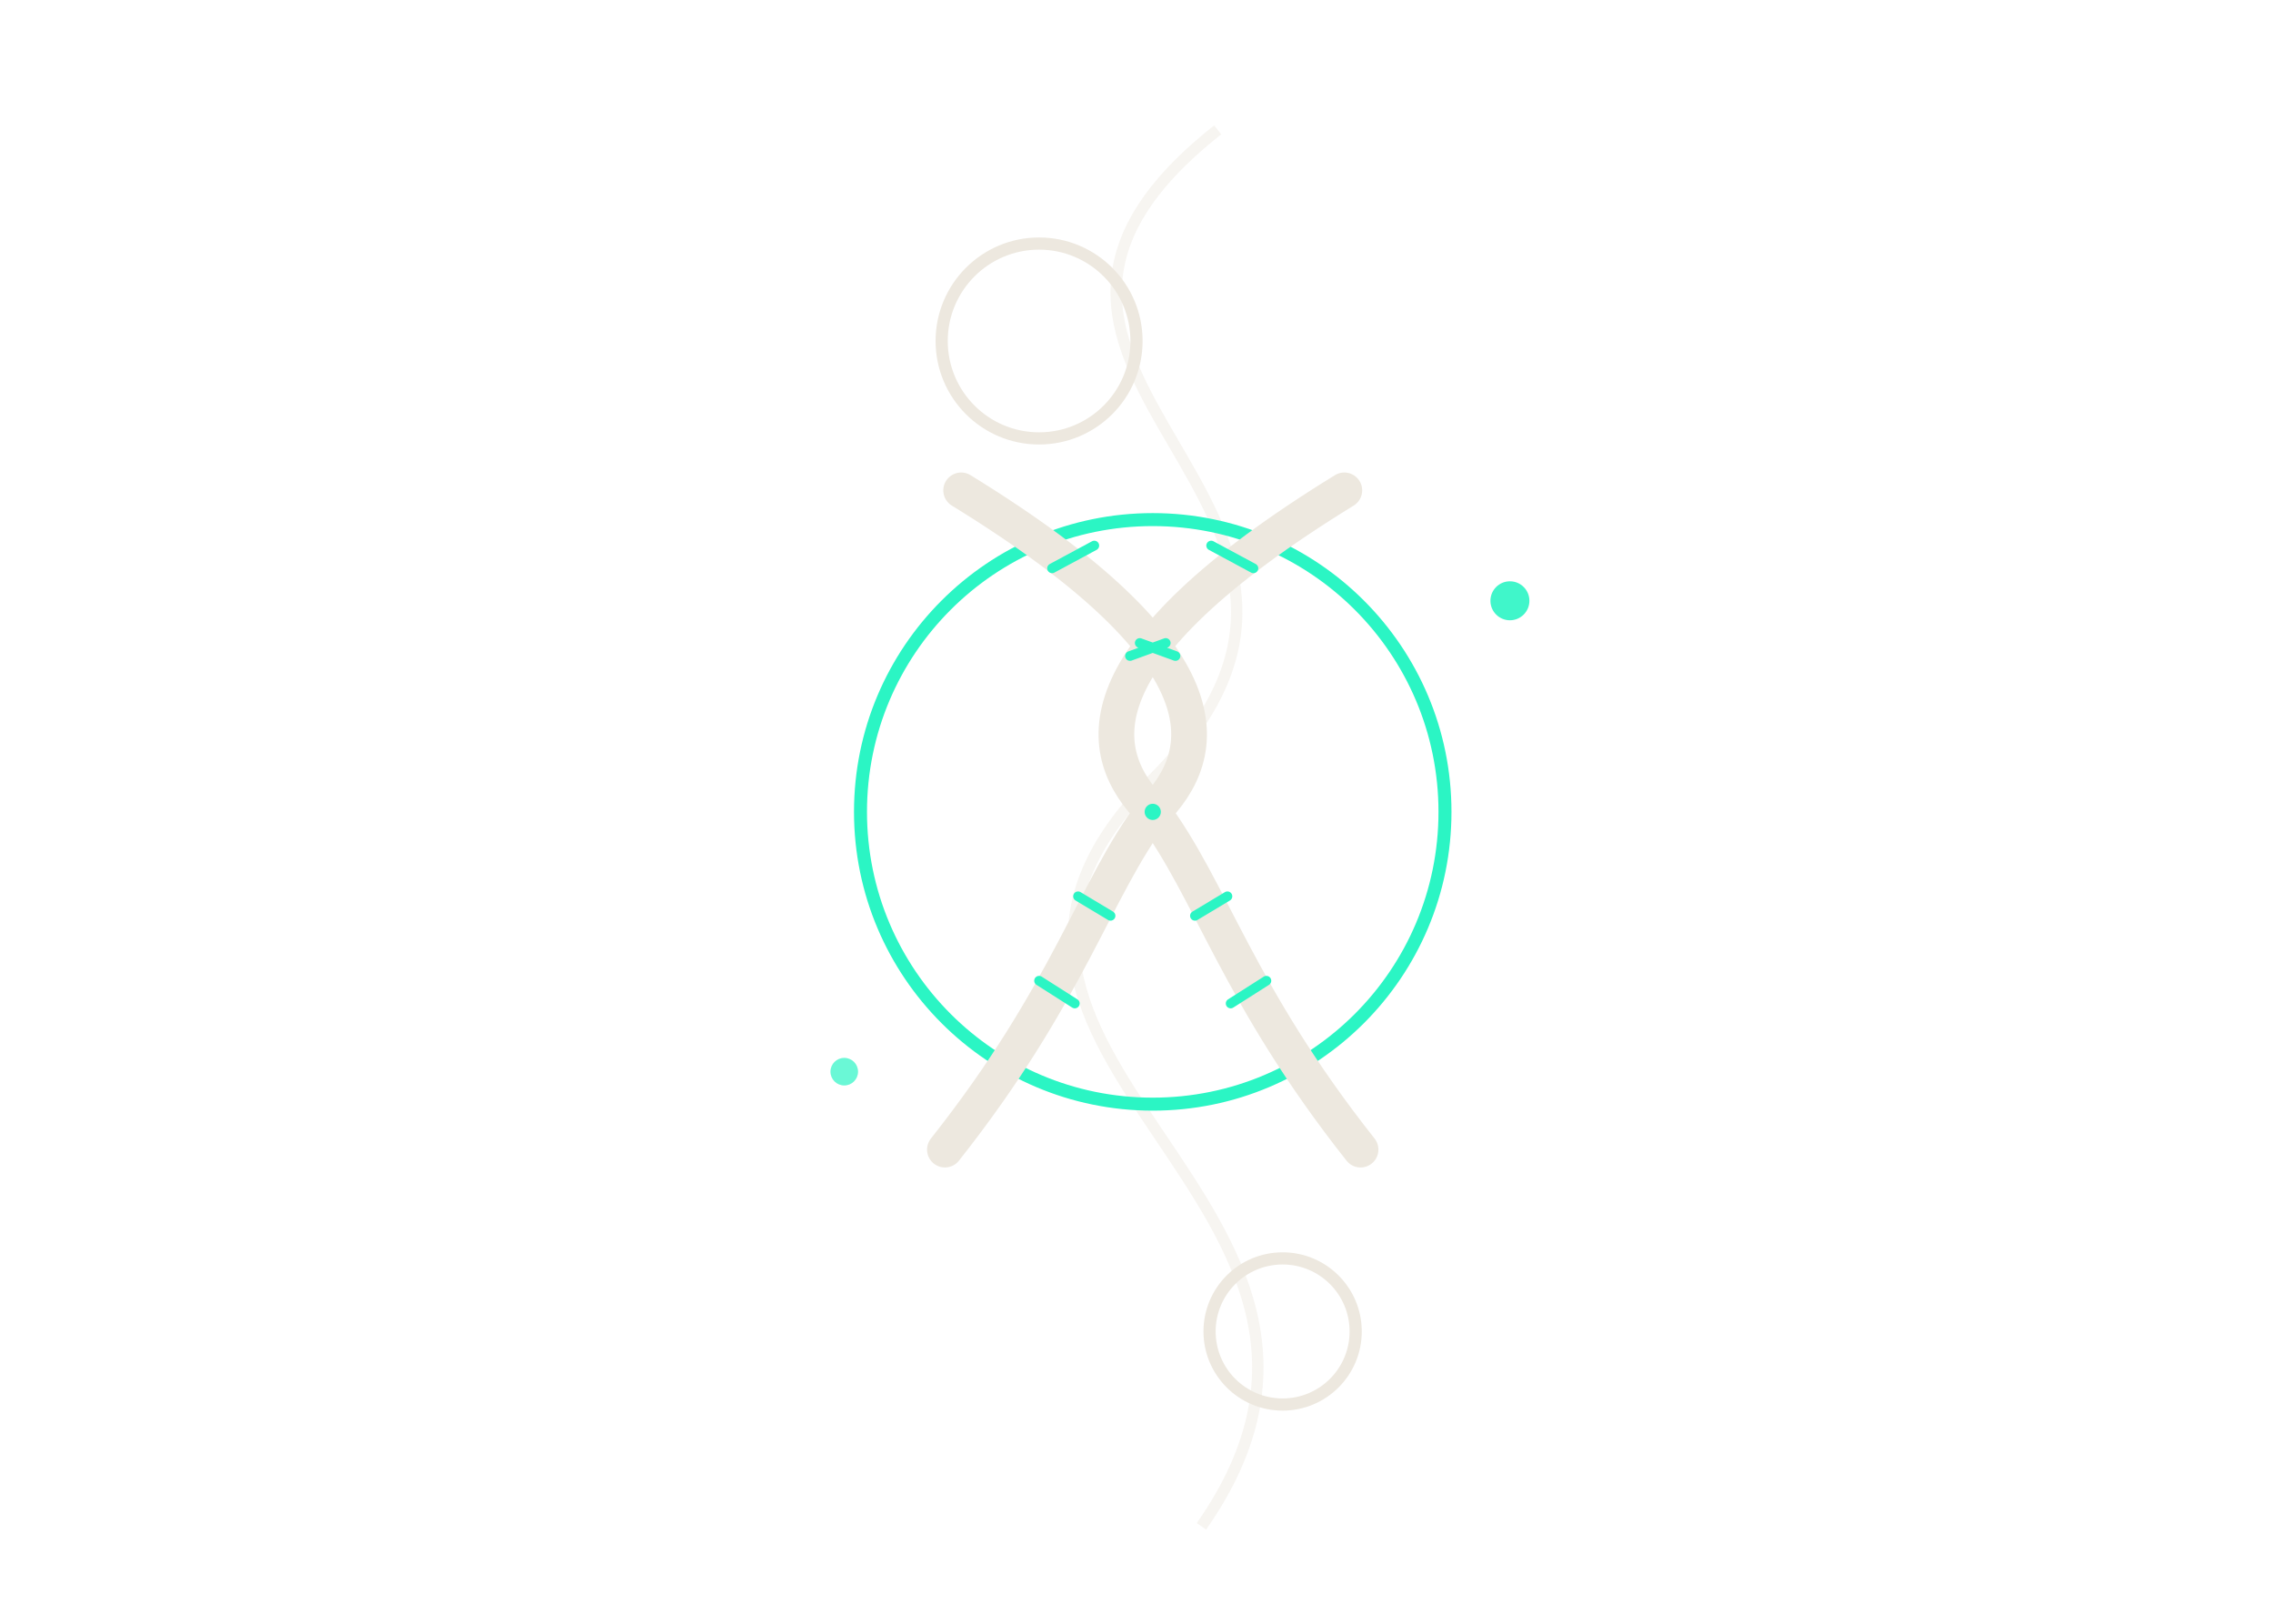
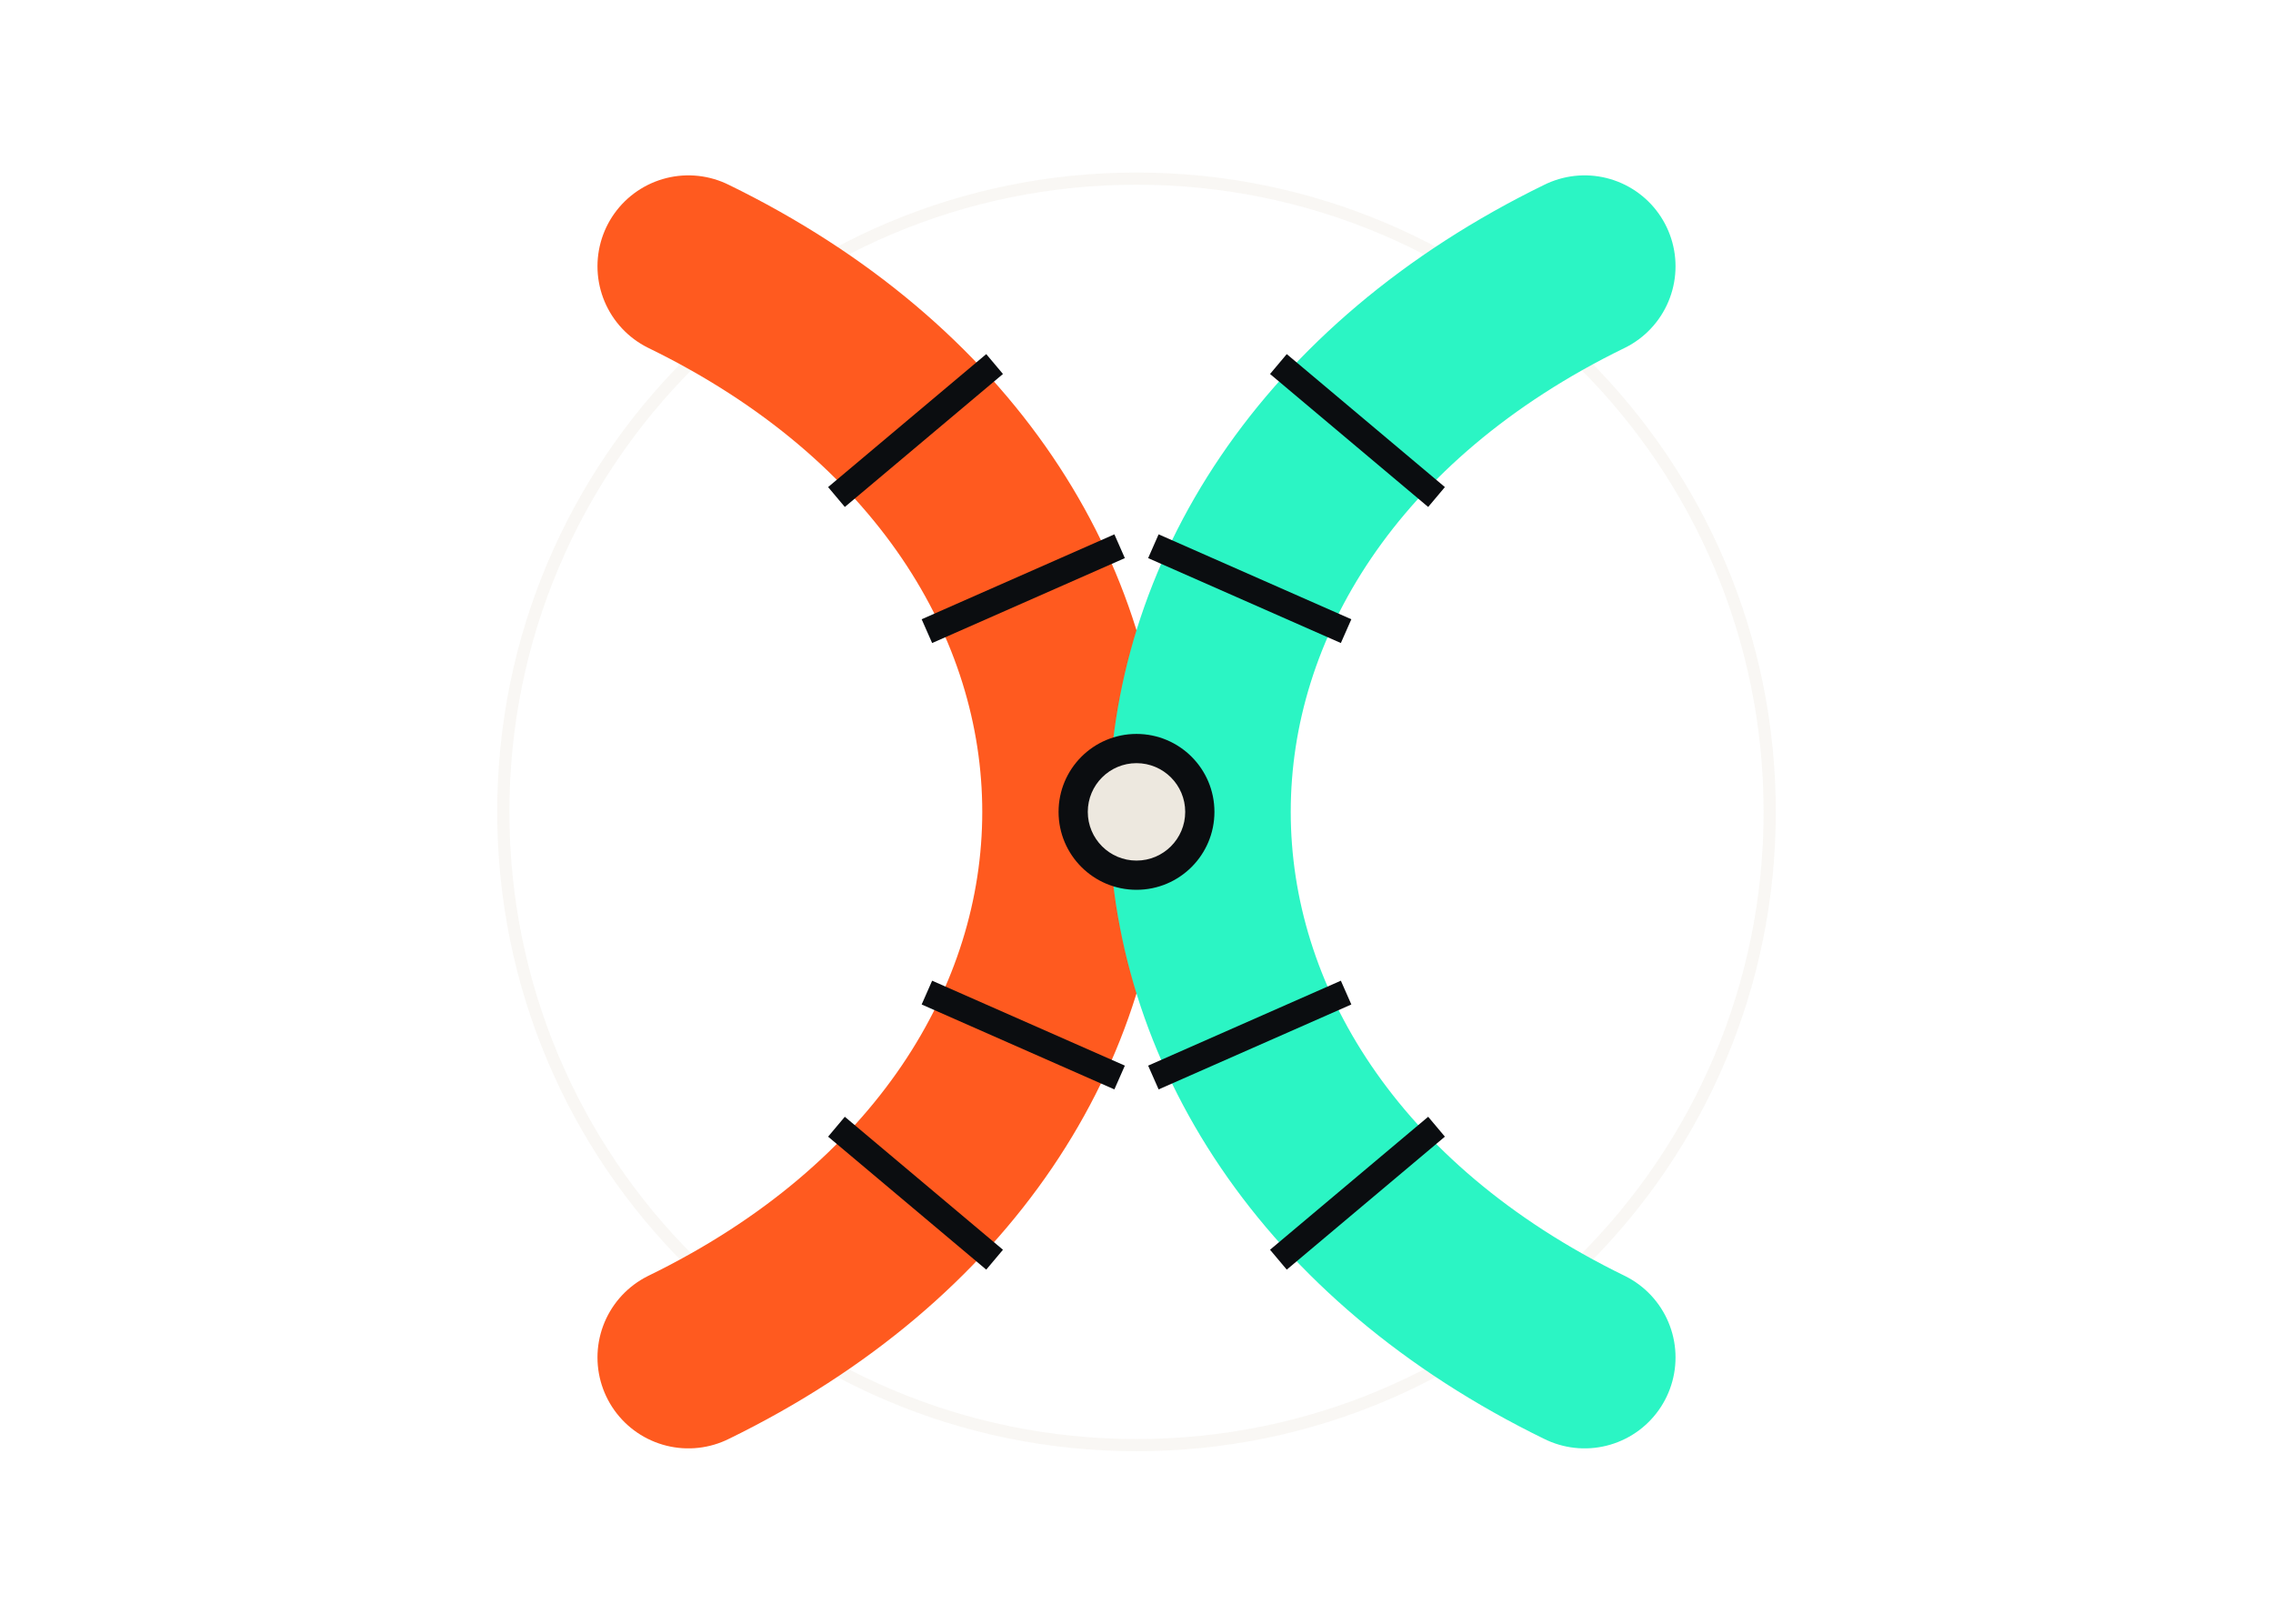
<svg xmlns="http://www.w3.org/2000/svg" viewBox="0 0 280 200" role="img" aria-label="Empty Stream">
  <style>
    .ink { stroke: #EDE8DF; fill: none; }
-     .glow { stroke: #2BF5C4; fill: none; }
-     .core { fill: #2BF5C4; }
-     .inkfill { fill: #EDE8DF; }
+     .ring { fill: #0B0D10; }
+     .bead { fill: #EDE8DF; }
+     .band { stroke: #0B0D10; }
    @media (prefers-color-scheme: light) {
      .ink { stroke: #0B0D10; }
-       .glow { stroke: #0B8F72; }
-       .core { fill: #0B8F72; }
-       .inkfill { fill: #0B0D10; }
+       .ring { fill: #EDE8DF; }
+       .bead { fill: #0B0D10; }
+       .band { stroke: #EDE8DF; }
    }
  </style>
-   <path class="ink" d="M150 16C112 46 176 62 142 96C108 130 176 148 148 188" stroke-width="1.4" opacity="0.45" />
-   <circle class="ink" cx="128" cy="42" r="12" stroke-width="1.5" />
-   <circle class="glow" cx="142" cy="100" r="36" stroke-width="1.6" />
-   <g transform="translate(142 100) scale(0.2)" fill="none" stroke-linecap="round">
-     <path class="ink" d="M-118-198C48-96 36-36 0 0C-36 48-52 112-128 208" stroke-width="22" />
-     <path class="ink" d="M118-198C-48-96-36-36 0 0C36 48 52 112 128 208" stroke-width="22" />
-     <path class="glow" d="M-62-150l26-14M-14-96l22-8M-46 52l20 12M-70 104l22 14M62-150l-26-14M14-96l-22-8M46 52l-20 12M70 104l-22 14" stroke-width="6" />
-     <circle class="inkfill" cx="0" cy="0" r="12" />
-     <circle class="core" cx="0" cy="0" r="5" />
+   <circle class="ink" cx="140" cy="100" r="78" stroke-width="1.5" opacity="0.35" />
+   <g transform="translate(140 100) scale(0.2) translate(-512 -512)" fill="none" stroke-linecap="round">
+     <path d="M236 176C552 330 552 694 236 848" stroke="#FF5A1F" stroke-width="112" />
+     <path d="M788 176C472 330 472 694 788 848" stroke="#2BF5C4" stroke-width="112" />
+     <g class="band" stroke-width="16" stroke-linecap="butt">
+       <path d="M424.6 236.2L327.2 318.1" />
+       <path d="M501.6 348.4L382.9 400.7" />
+       <path d="M501.6 675.6L382.9 623.3" />
+       <path d="M424.6 787.8L327.2 705.9" />
+       <path d="M696.8 318.1L599.4 236.2" />
+       <path d="M641.1 400.7L522.4 348.4" />
+       <path d="M641.1 623.3L522.4 675.6" />
+       <path d="M696.8 705.9L599.4 787.8" />
+     </g>
+     <circle class="ring" cx="512" cy="512" r="48" />
+     <circle class="bead" cx="512" cy="512" r="30" />
  </g>
-   <circle class="ink" cx="158" cy="164" r="9" stroke-width="1.5" />
-   <circle class="core" cx="186" cy="74" r="2.4" opacity="0.9" />
-   <circle class="core" cx="104" cy="132" r="1.7" opacity="0.7" />
</svg>
